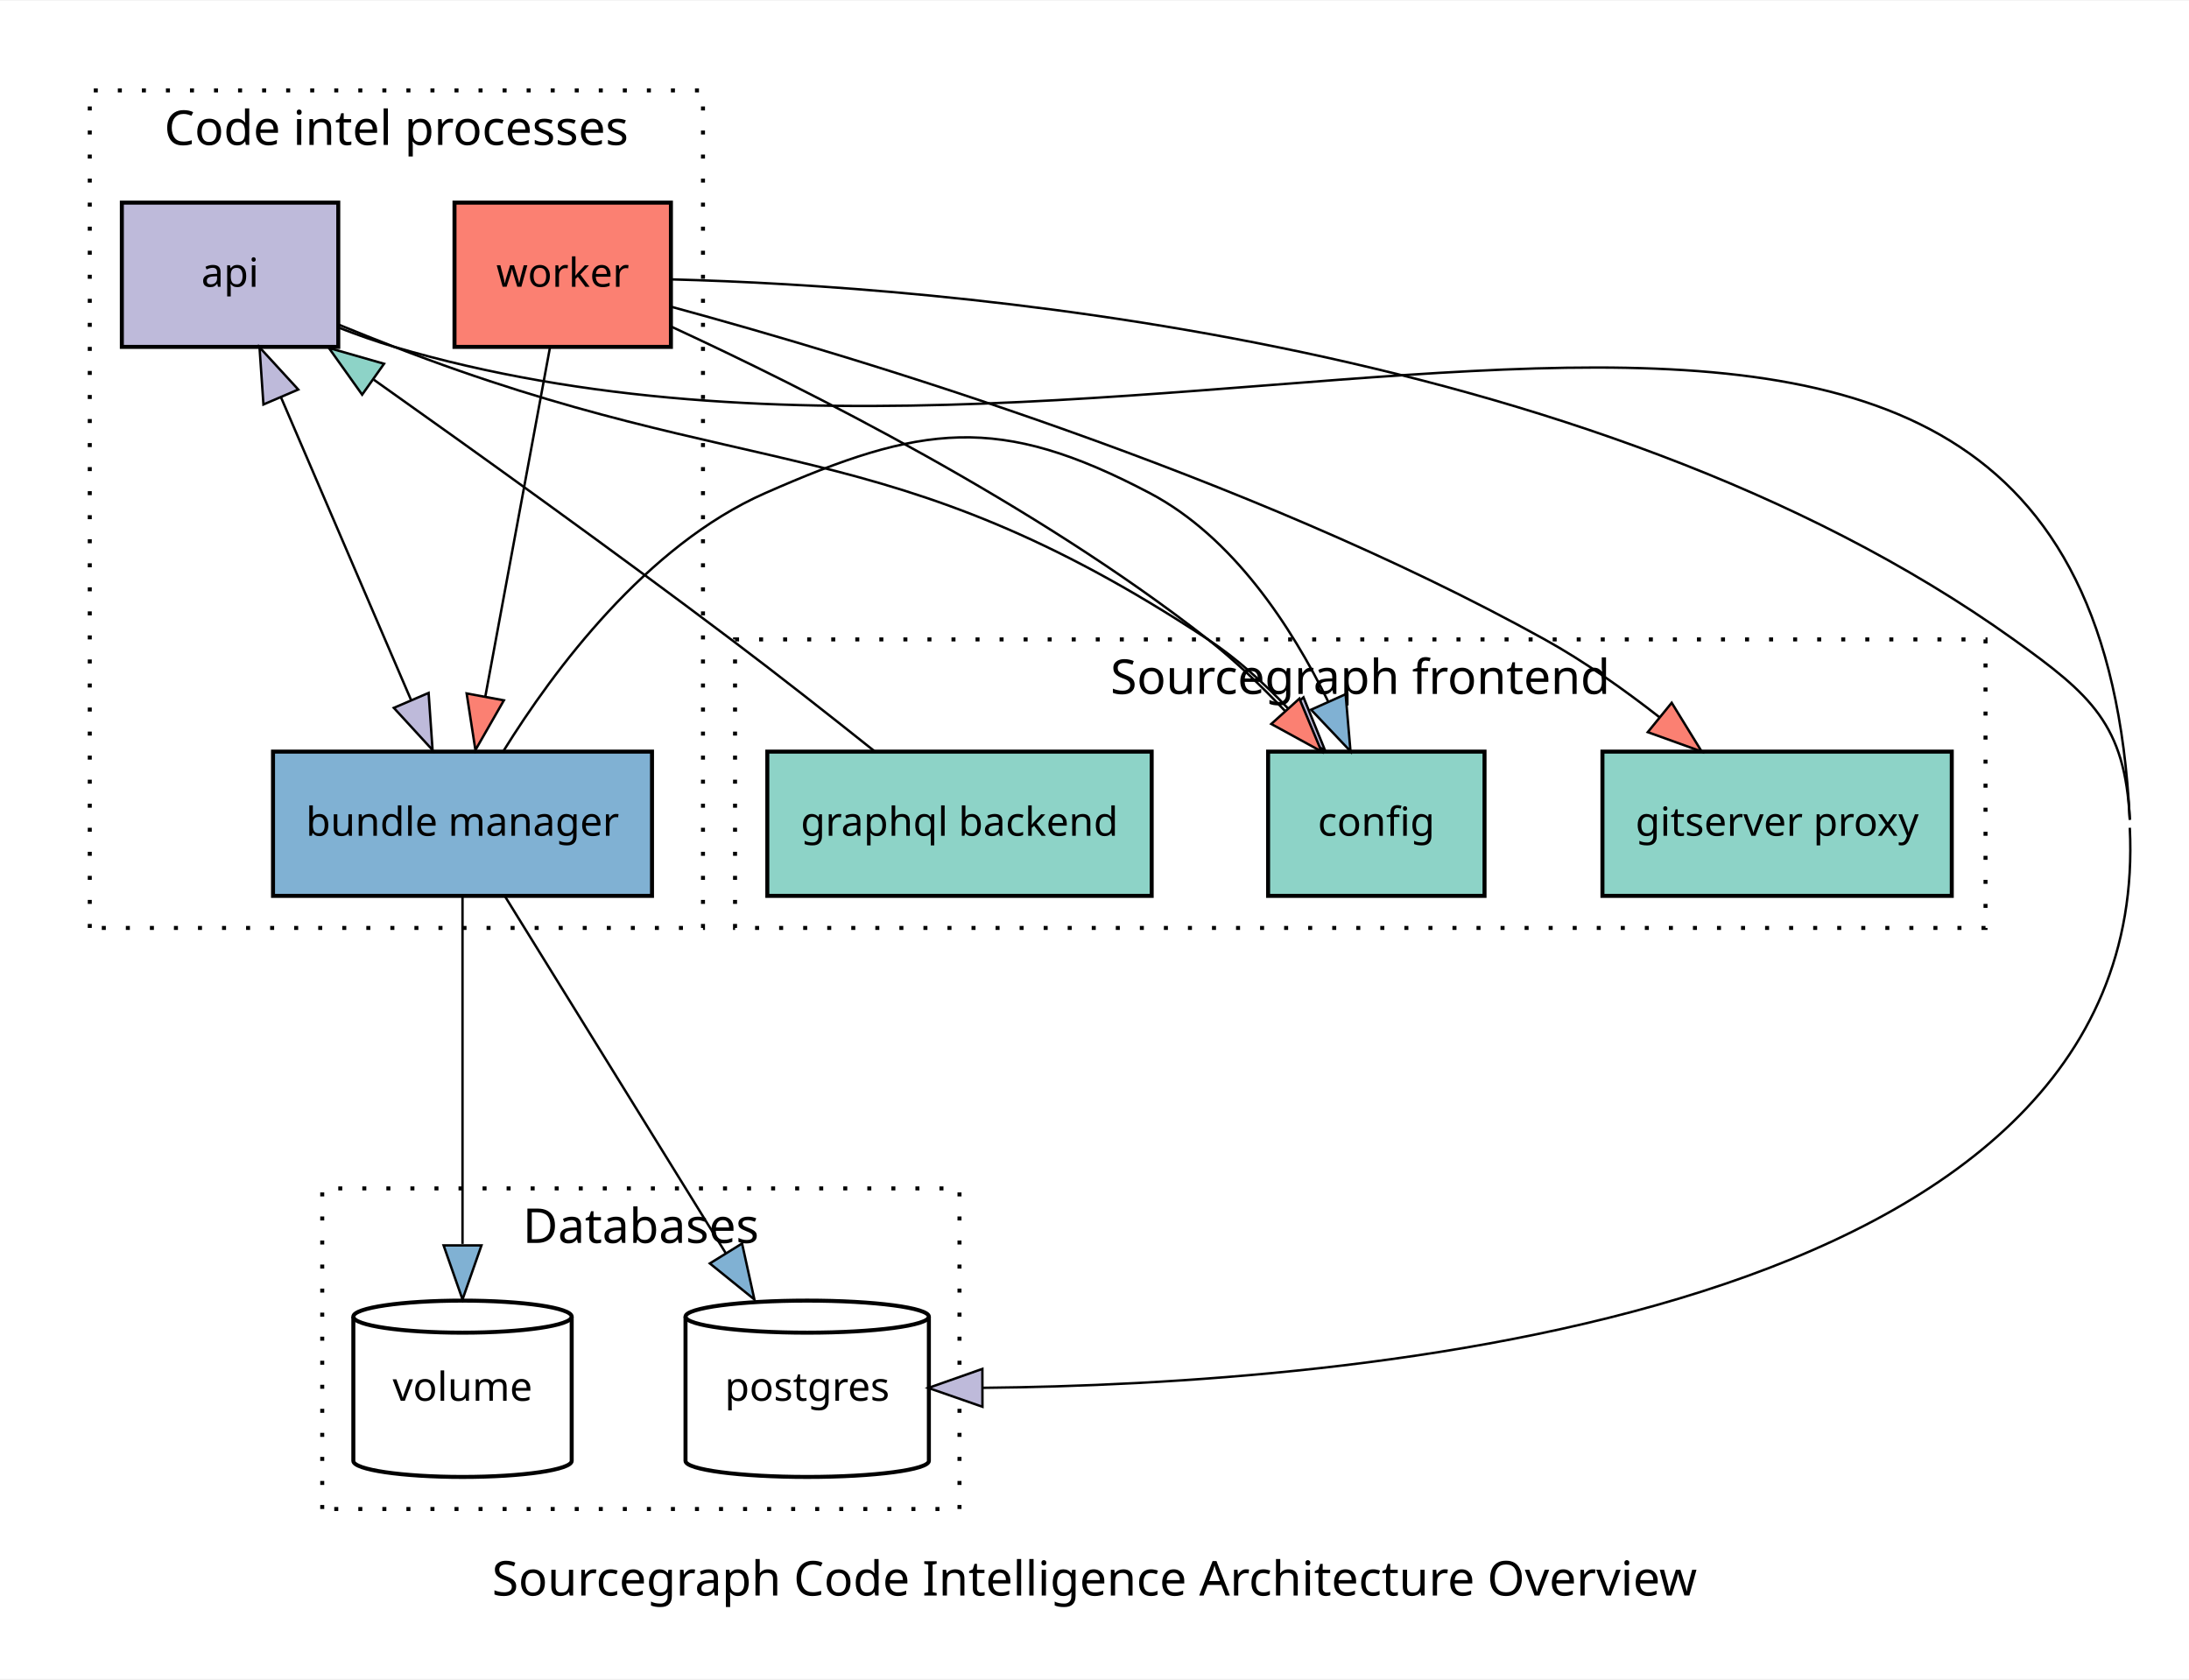
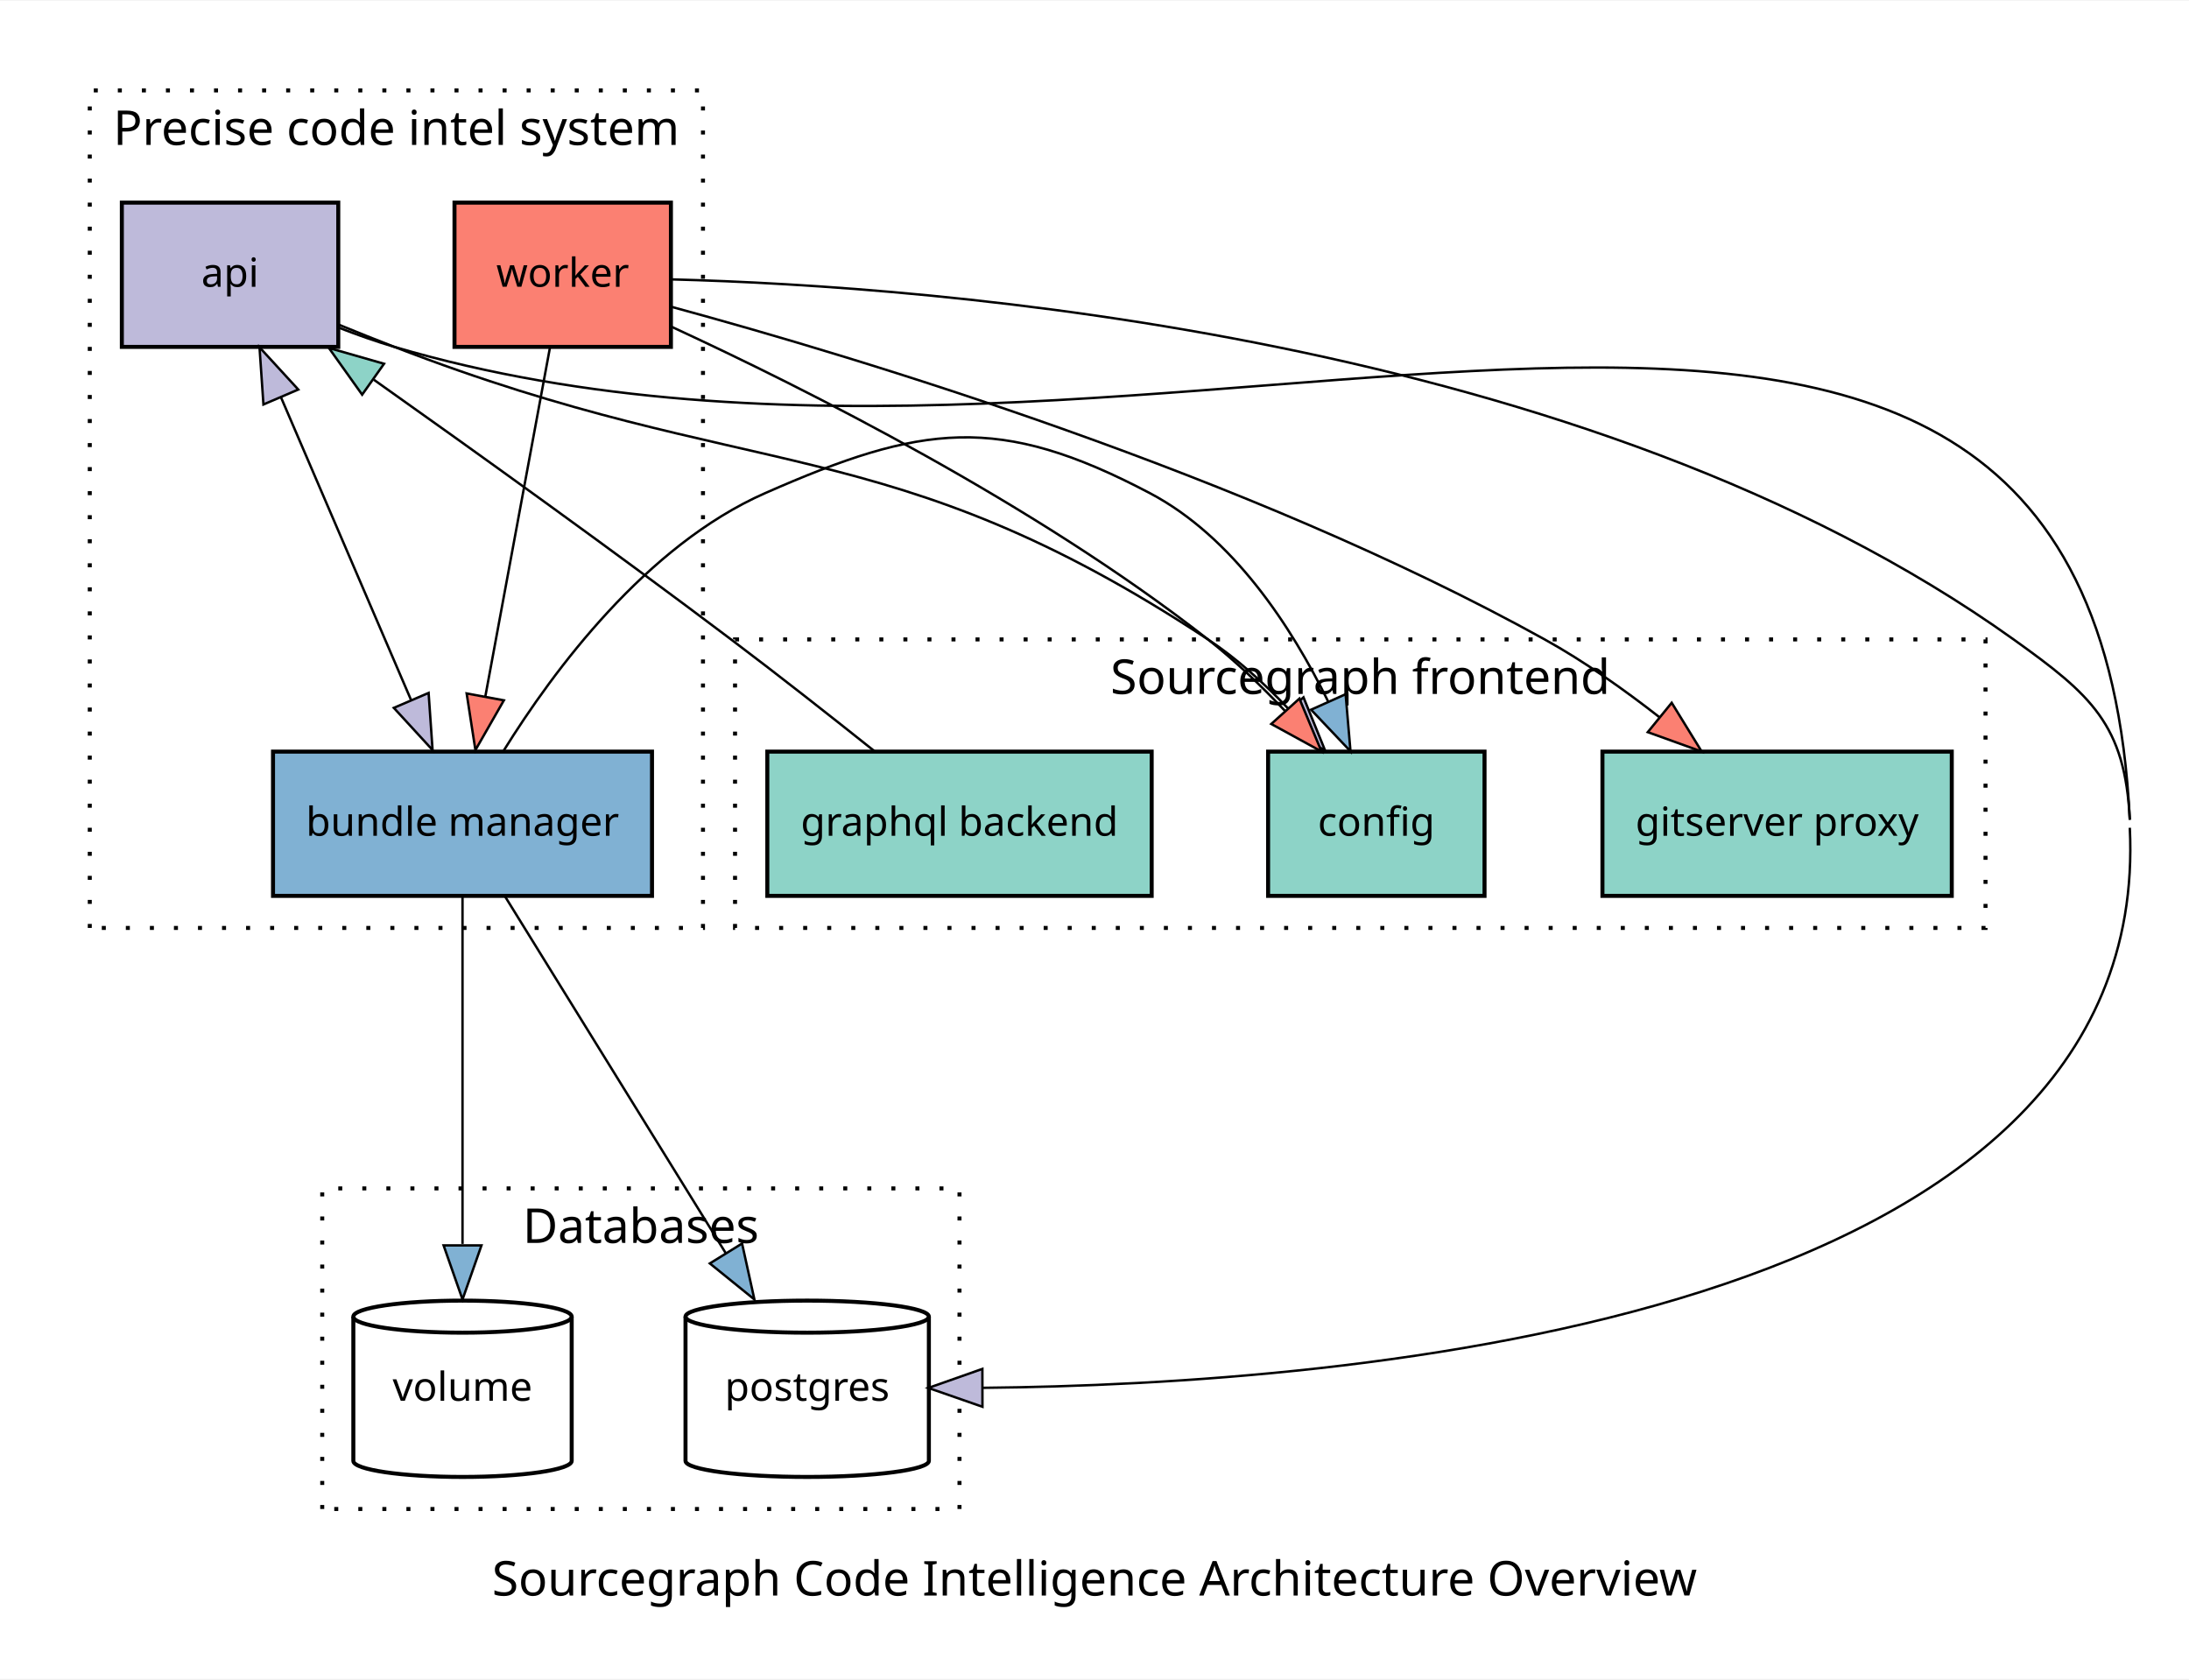
<svg xmlns="http://www.w3.org/2000/svg" xmlns:xlink="http://www.w3.org/1999/xlink" width="546pt" height="419pt" viewBox="0.00 0.00 546.17 418.80">
  <g id="graph0" class="graph" transform="scale(1 1) rotate(0) translate(14.4 404.4)">
    <polygon fill="white" stroke="transparent" points="-14.4,14.4 -14.4,-404.4 531.77,-404.4 531.77,14.4 -14.4,14.4" />
    <text text-anchor="middle" x="258.69" y="-6.4" font-family="Iosevka" font-size="12.00">Sourcegraph Code Intelligence Architecture Overview</text>
    <g id="clust1" class="cluster">
      <polygon fill="none" stroke="black" stroke-dasharray="1,5" points="169,-173 169,-245 481,-245 481,-173 169,-173" />
      <text text-anchor="middle" x="325" y="-231.4" font-family="Iosevka" font-size="12.00">Sourcegraph frontend</text>
    </g>
    <g id="clust2" class="cluster">
      <polygon fill="none" stroke="black" stroke-dasharray="1,5" points="8,-173 8,-382 161,-382 161,-173 8,-173" />
-       <text text-anchor="middle" x="84.5" y="-368.4" font-family="Iosevka" font-size="12.00">Code intel processes</text>
+       <text text-anchor="middle" x="84.5" y="-368.4" font-family="Iosevka" font-size="12.00">Precise code intel system</text>
    </g>
    <g id="clust3" class="cluster">
      <polygon fill="none" stroke="black" stroke-dasharray="1,5" points="66,-28 66,-108 225,-108 225,-28 66,-28" />
      <text text-anchor="middle" x="145.5" y="-94.4" font-family="Iosevka" font-size="12.00">Databases</text>
    </g>
    <g id="node1" class="node">
      <polygon fill="#8dd3c7" stroke="black" points="272.95,-217 177.05,-217 177.05,-181 272.95,-181 272.95,-217" />
      <text text-anchor="middle" x="225" y="-196" font-family="Iosevka" font-size="10.00">graphql backend</text>
    </g>
    <g id="node4" class="node">
      <g id="a_node4">
-         <a xlink:href="https://github.com/sourcegraph/sourcegraph/tree/master/lsif/src/server" xlink:title="api" target="_blank">
+         <a xlink:href="https://github.com/sourcegraph/sourcegraph/tree/master/cmd/lsif-server/precise-code-intel/src/server" xlink:title="api" target="_blank">
          <polygon fill="#bebada" stroke="black" points="70,-354 16,-354 16,-318 70,-318 70,-354" />
          <text text-anchor="middle" x="43" y="-333" font-family="Iosevka" font-size="10.00">api</text>
        </a>
      </g>
    </g>
    <g id="edge1" class="edge">
      <path fill="none" stroke="black" stroke-width="0.6" d="M203.79,-217.11C193.14,-225.61 179.98,-235.97 168,-245 138.33,-267.38 104.03,-291.99 78.87,-309.81" />
      <polygon fill="#8dd3c7" stroke="black" stroke-width="0.6" points="75.96,-306.08 67.66,-317.73 81.42,-313.79 75.96,-306.08" />
    </g>
    <g id="node2" class="node">
      <polygon fill="#8dd3c7" stroke="black" points="472.58,-217 385.42,-217 385.42,-181 472.58,-181 472.58,-217" />
      <text text-anchor="middle" x="429" y="-196" font-family="Iosevka" font-size="10.00">gitserver proxy</text>
    </g>
    <g id="node3" class="node">
      <polygon fill="#8dd3c7" stroke="black" points="356,-217 302,-217 302,-181 356,-181 356,-217" />
      <text text-anchor="middle" x="329" y="-196" font-family="Iosevka" font-size="10.00">config</text>
    </g>
    <g id="edge2" class="edge">
      <path fill="none" stroke="black" stroke-width="0.6" d="M70.27,-323.48C74.84,-321.61 79.54,-319.72 84,-318 173.42,-283.41 206.93,-297.75 287,-245 294.2,-240.25 301.04,-234.03 307.02,-227.73" />
      <polygon fill="#bebada" stroke="black" stroke-width="0.6" points="310.83,-230.55 316.21,-217.3 303.74,-224.31 310.83,-230.55" />
    </g>
    <g id="node6" class="node">
      <g id="a_node6">
-         <a xlink:href="https://github.com/sourcegraph/sourcegraph/tree/master/lsif/src/bundle-manager" xlink:title="bundle manager" target="_blank">
+         <a xlink:href="https://github.com/sourcegraph/sourcegraph/tree/master/cmd/lsif-server/precise-code-intel/src/bundle-manager" xlink:title="bundle manager" target="_blank">
          <polygon fill="#80b1d3" stroke="black" points="148.28,-217 53.72,-217 53.72,-181 148.28,-181 148.28,-217" />
          <text text-anchor="middle" x="101" y="-196" font-family="Iosevka" font-size="10.00">bundle manager</text>
        </a>
      </g>
    </g>
    <g id="edge3" class="edge">
      <path fill="none" stroke="black" stroke-width="0.6" d="M55.71,-305.41C65.34,-283 78.51,-252.34 88.17,-229.86" />
      <polygon fill="#bebada" stroke="black" stroke-width="0.6" points="51.33,-303.63 50.35,-317.9 60.02,-307.36 51.33,-303.63" />
      <polygon fill="#bebada" stroke="black" stroke-width="0.6" points="92.54,-231.65 93.53,-217.39 83.86,-227.92 92.54,-231.65" />
    </g>
    <g id="node7" class="node">
      <path fill="white" stroke="black" d="M217.36,-76C217.36,-78.21 203.75,-80 187,-80 170.25,-80 156.64,-78.21 156.64,-76 156.64,-76 156.64,-40 156.64,-40 156.64,-37.79 170.25,-36 187,-36 203.75,-36 217.36,-37.79 217.36,-40 217.36,-40 217.36,-76 217.36,-76" />
      <path fill="none" stroke="black" d="M217.36,-76C217.36,-73.79 203.75,-72 187,-72 170.25,-72 156.64,-73.79 156.64,-76" />
      <text text-anchor="middle" x="187" y="-55" font-family="Iosevka" font-size="10.00">postgres</text>
    </g>
    <g id="edge4" class="edge">
      <path fill="none" stroke="black" stroke-width="0.6" d="M70.05,-322.83C74.65,-321.04 79.42,-319.35 84,-318 275.37,-261.75 507.33,-399.23 517,-200" />
      <path fill="none" stroke="black" stroke-width="0.6" d="M517,-198C522.97,-74.96 321.99,-59.12 230.85,-58.24" />
      <polygon fill="#bebada" stroke="black" stroke-width="0.6" points="230.73,-53.51 217.22,-58.21 230.71,-62.96 230.73,-53.51" />
    </g>
    <g id="node5" class="node">
      <g id="a_node5">
-         <a xlink:href="https://github.com/sourcegraph/sourcegraph/tree/master/lsif/src/worker" xlink:title="worker" target="_blank">
+         <a xlink:href="https://github.com/sourcegraph/sourcegraph/tree/master/cmd/lsif-server/precise-code-intel/src/worker" xlink:title="worker" target="_blank">
          <polygon fill="#fb8072" stroke="black" points="153,-354 99,-354 99,-318 153,-318 153,-354" />
          <text text-anchor="middle" x="126" y="-333" font-family="Iosevka" font-size="10.00">worker</text>
        </a>
      </g>
    </g>
    <g id="edge5" class="edge">
      <path fill="none" stroke="black" stroke-width="0.6" d="M153.27,-327.96C199.8,-315.32 296.68,-286.18 371,-245 380.88,-239.53 390.86,-232.45 399.7,-225.54" />
      <polygon fill="#fb8072" stroke="black" stroke-width="0.6" points="402.7,-229.19 410.19,-217.01 396.73,-221.86 402.7,-229.19" />
    </g>
    <g id="edge6" class="edge">
      <path fill="none" stroke="black" stroke-width="0.6" d="M153.21,-323C186.55,-307.59 243.9,-278.78 287,-245 293.68,-239.76 300.26,-233.44 306.16,-227.22" />
      <polygon fill="#fb8072" stroke="black" stroke-width="0.6" points="309.81,-230.23 315.33,-217.03 302.79,-223.9 309.81,-230.23" />
    </g>
    <g id="edge7" class="edge">
      <path fill="none" stroke="black" stroke-width="0.6" d="M122.83,-317.9C118.78,-296.01 111.68,-257.69 106.68,-230.69" />
      <polygon fill="#fb8072" stroke="black" stroke-width="0.6" points="111.32,-229.8 104.22,-217.39 102.03,-231.52 111.32,-229.8" />
    </g>
    <g id="edge8" class="edge">
      <path fill="none" stroke="black" stroke-width="0.6" d="M153.32,-334.84C217.73,-333.15 381.61,-321.12 488,-245 507.35,-231.16 515.85,-223.77 517,-200" />
    </g>
    <g id="edge9" class="edge">
      <path fill="none" stroke="black" stroke-width="0.6" d="M111.27,-217.24C123.74,-237.31 146.83,-268.43 176.5,-281.5 215.55,-298.7 234.76,-301.4 272.5,-281.5 293.24,-270.57 307.82,-248.21 316.97,-229.53" />
      <polygon fill="#80b1d3" stroke="black" stroke-width="0.6" points="321.34,-231.33 322.56,-217.08 312.72,-227.46 321.34,-231.33" />
    </g>
    <g id="edge11" class="edge">
      <path fill="none" stroke="black" stroke-width="0.6" d="M111.55,-180.96C125.22,-158.85 149.36,-119.83 166.66,-91.87" />
      <polygon fill="#80b1d3" stroke="black" stroke-width="0.6" points="170.75,-94.25 173.83,-80.28 162.71,-89.28 170.75,-94.25" />
    </g>
    <g id="node8" class="node">
      <path fill="white" stroke="black" d="M128.24,-76C128.24,-78.21 116.03,-80 101,-80 85.97,-80 73.76,-78.21 73.76,-76 73.76,-76 73.76,-40 73.76,-40 73.76,-37.79 85.97,-36 101,-36 116.03,-36 128.24,-37.79 128.24,-40 128.24,-40 128.24,-76 128.24,-76" />
      <path fill="none" stroke="black" d="M128.24,-76C128.24,-73.79 116.03,-72 101,-72 85.97,-72 73.76,-73.79 73.76,-76" />
      <text text-anchor="middle" x="101" y="-55" font-family="Iosevka" font-size="10.00">volume</text>
    </g>
    <g id="edge12" class="edge">
      <path fill="none" stroke="black" stroke-width="0.6" d="M101,-180.96C101,-159.45 101,-121.92 101,-94.15" />
      <polygon fill="#80b1d3" stroke="black" stroke-width="0.6" points="105.73,-93.78 101,-80.28 96.28,-93.78 105.73,-93.78" />
    </g>
  </g>
</svg>
